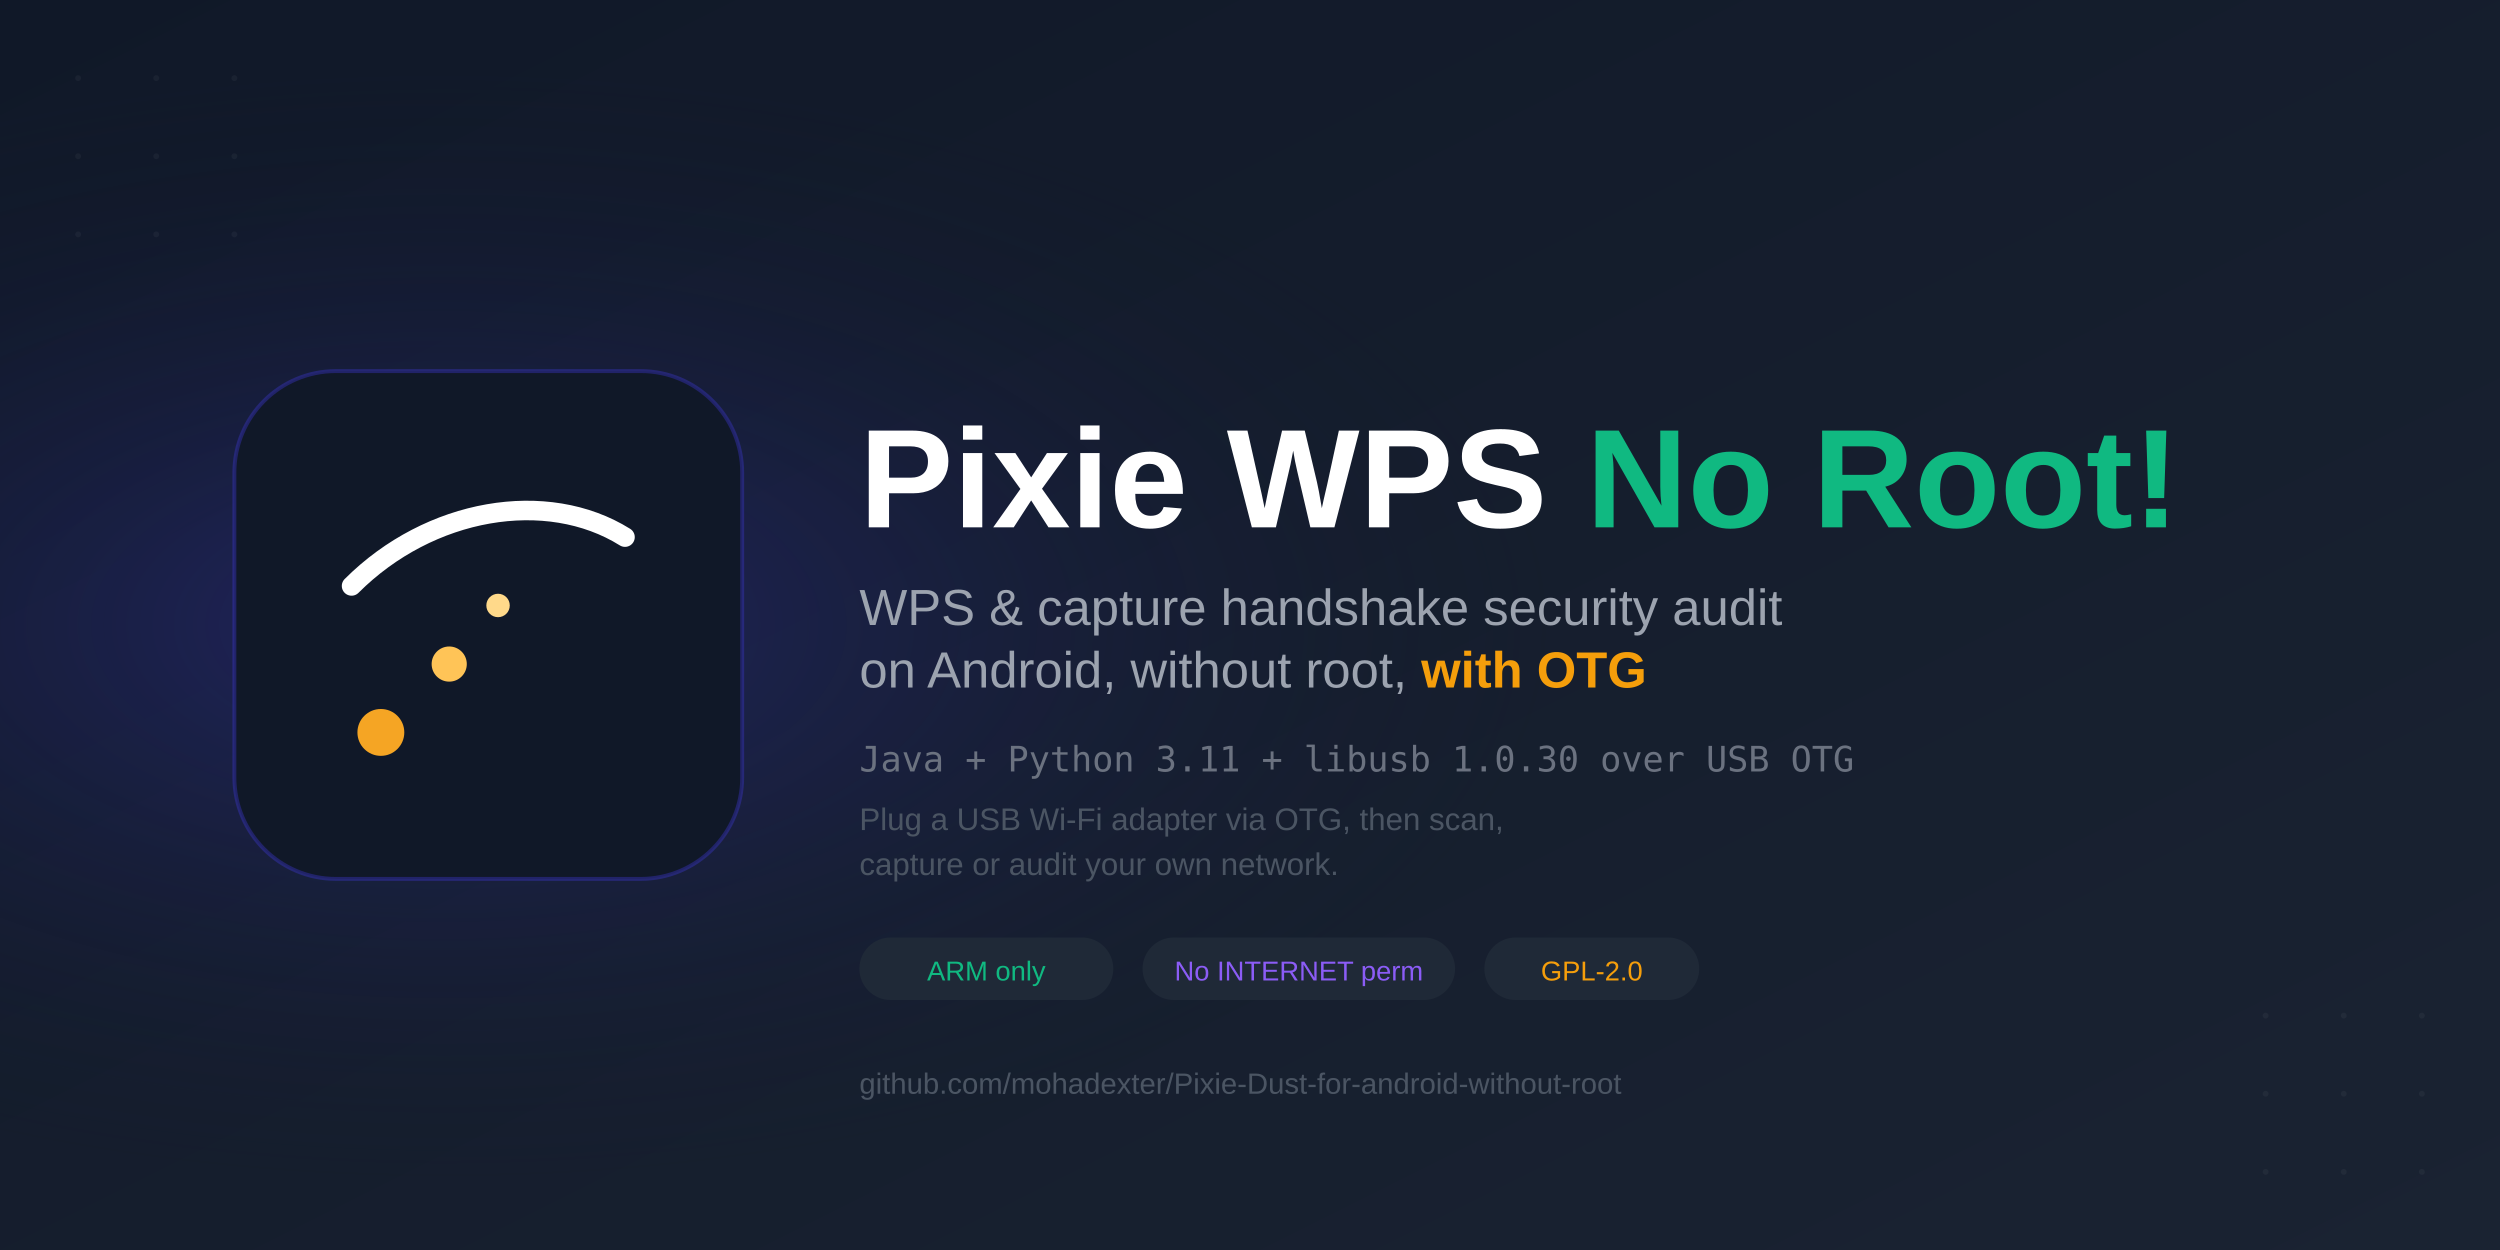
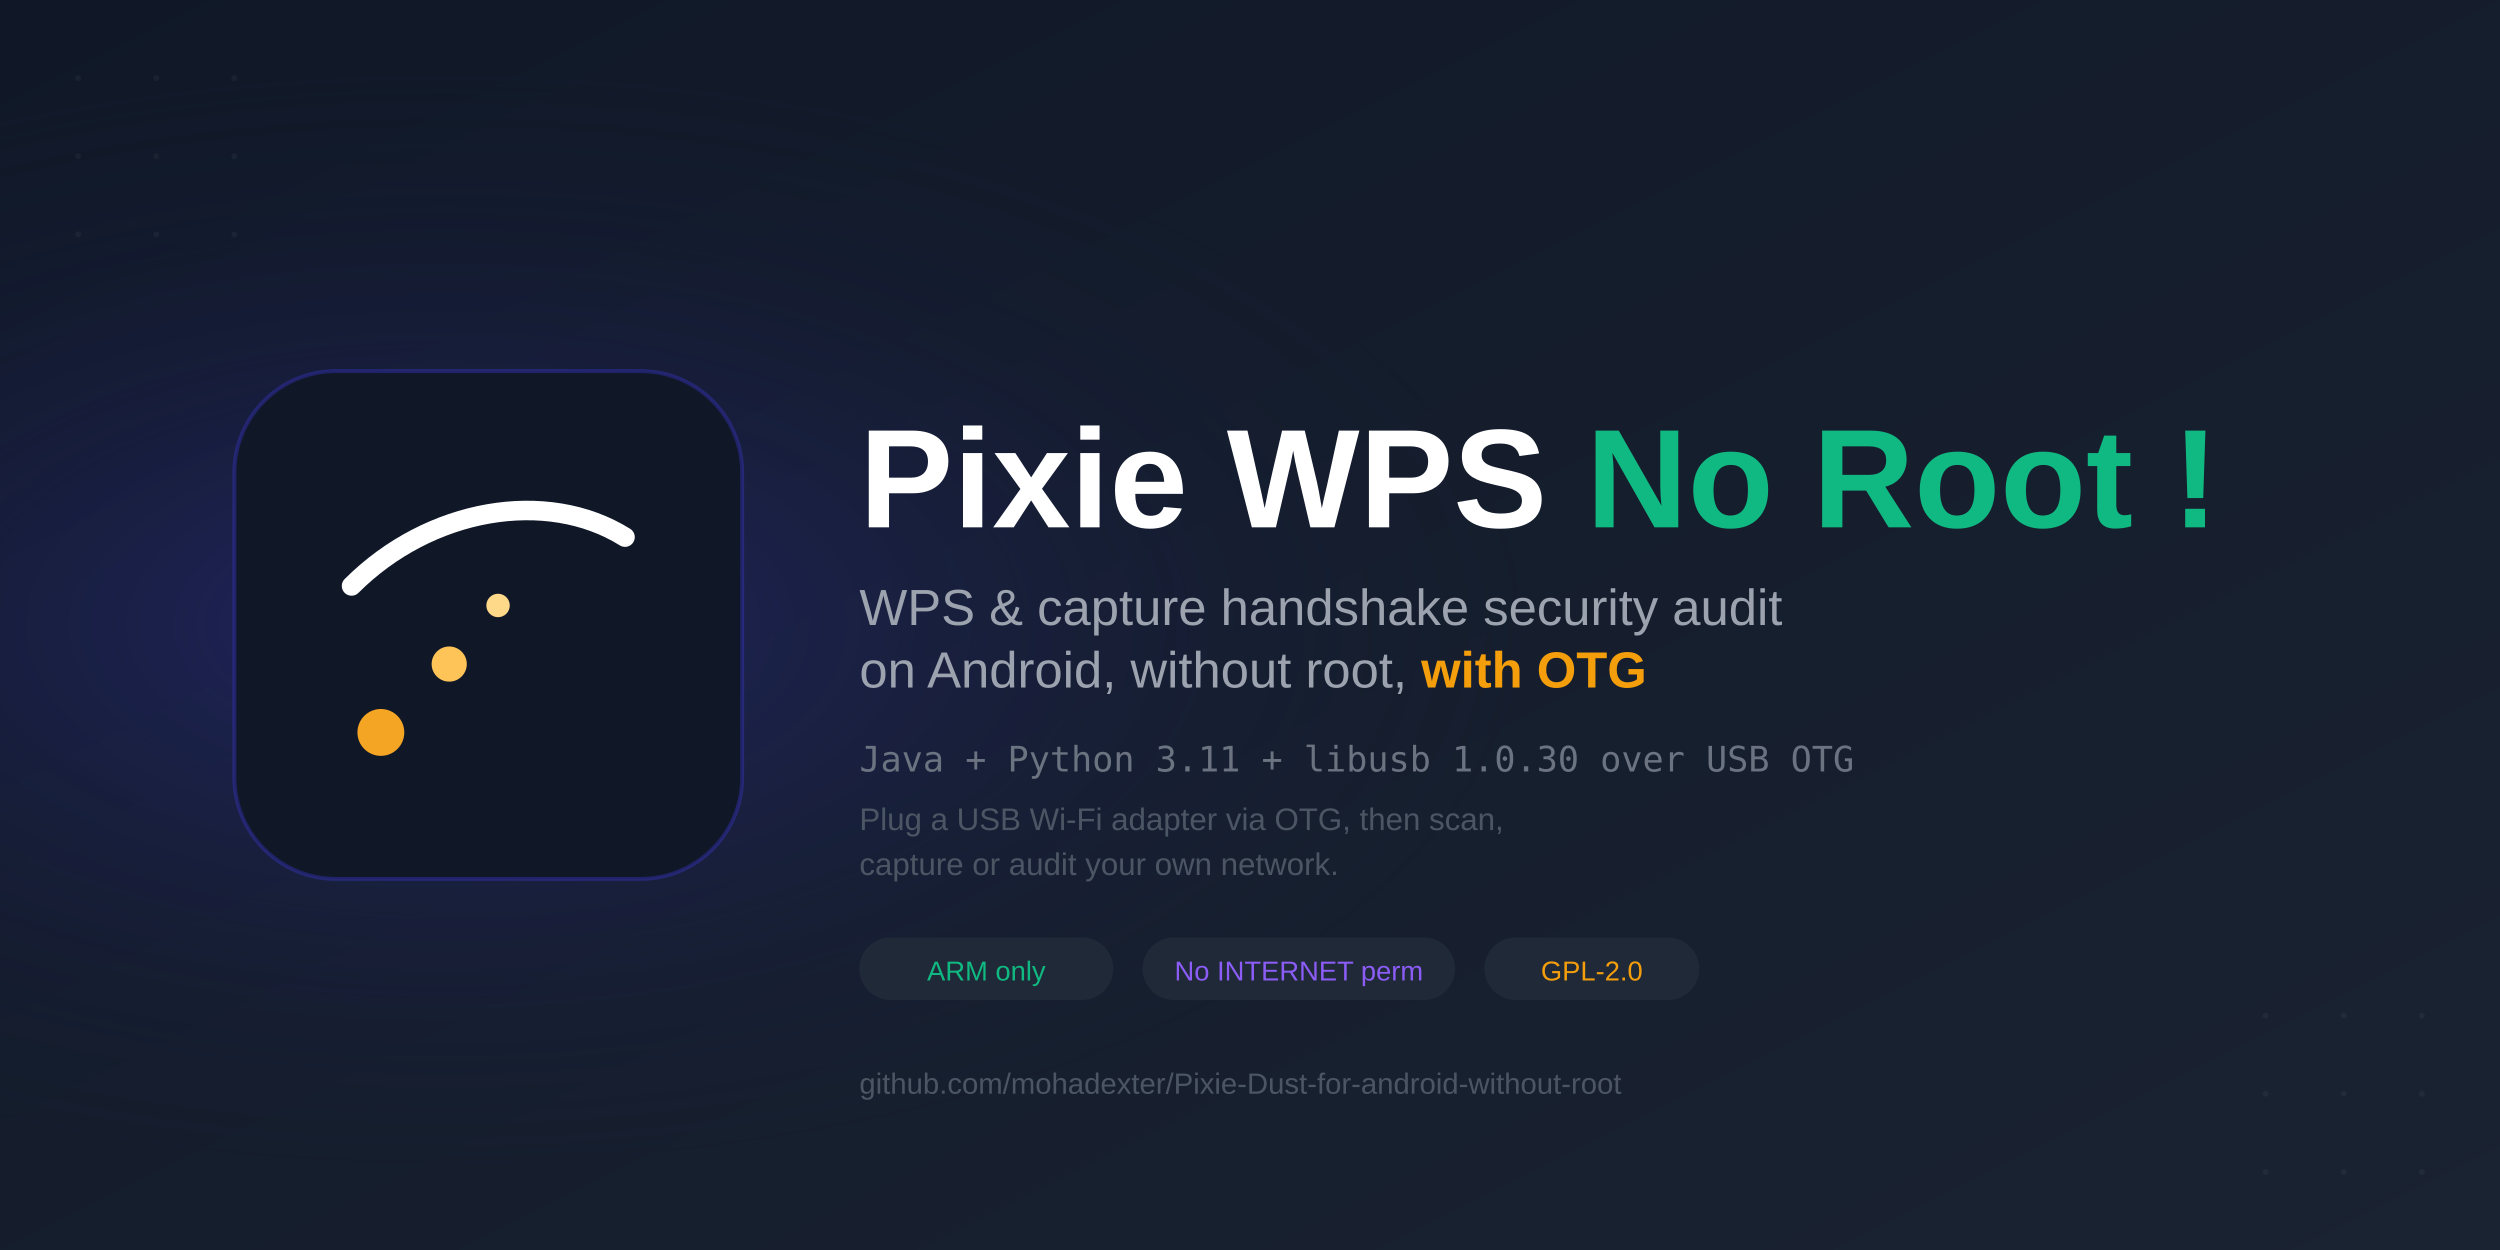
<svg xmlns="http://www.w3.org/2000/svg" width="1280" height="640" viewBox="0 0 1280 640">
  <defs>
    <linearGradient id="bg" x1="0" y1="0" x2="1" y2="1">
      <stop offset="0%" stop-color="#101828" />
      <stop offset="100%" stop-color="#1a2332" />
    </linearGradient>
    <radialGradient id="glow" cx="0.18" cy="0.5" r="0.45">
      <stop offset="0%" stop-color="#3B36C9" stop-opacity="0.35" />
      <stop offset="100%" stop-color="#101828" stop-opacity="0" />
    </radialGradient>
  </defs>
  <rect width="1280" height="640" fill="url(#bg)" />
  <rect width="1280" height="640" fill="url(#glow)" />
  <g fill="#ffffff" fill-opacity="0.04">
    <circle cx="40" cy="40" r="1.5" />
    <circle cx="80" cy="40" r="1.5" />
    <circle cx="120" cy="40" r="1.5" />
    <circle cx="40" cy="80" r="1.5" />
    <circle cx="80" cy="80" r="1.5" />
    <circle cx="120" cy="80" r="1.5" />
    <circle cx="40" cy="120" r="1.5" />
    <circle cx="80" cy="120" r="1.5" />
    <circle cx="120" cy="120" r="1.5" />
    <circle cx="1160" cy="520" r="1.5" />
    <circle cx="1200" cy="520" r="1.5" />
    <circle cx="1240" cy="520" r="1.5" />
    <circle cx="1160" cy="560" r="1.5" />
    <circle cx="1200" cy="560" r="1.5" />
    <circle cx="1240" cy="560" r="1.5" />
    <circle cx="1160" cy="600" r="1.5" />
    <circle cx="1200" cy="600" r="1.5" />
    <circle cx="1240" cy="600" r="1.5" />
  </g>
  <g transform="translate(120,190)">
    <rect width="260" height="260" rx="52" ry="52" fill="#101828" />
    <rect width="260" height="260" rx="52" ry="52" fill="none" stroke="#3B36C9" stroke-width="2" stroke-opacity="0.4" />
    <path d="M60,110 C100,70 160,60 200,85" fill="none" stroke="#FFFFFF" stroke-width="10" stroke-linecap="round" />
    <circle cx="75" cy="185" r="12" fill="#F5A524" />
    <circle cx="110" cy="150" r="9" fill="#FFC457" />
    <circle cx="135" cy="120" r="6" fill="#FFD98A" />
  </g>
-   <text x="440" y="270" font-family="Segoe UI, Arial, sans-serif" font-size="72" font-weight="700" fill="#FFFFFF">Pixie WPS <tspan fill="#10B981">No Root!</tspan>
+   <text x="440" y="270" font-family="Segoe UI, Arial, sans-serif" font-size="72" font-weight="700" fill="#FFFFFF">Pixie WPS <tspan fill="#10B981">No Root !</tspan>
  </text>
  <text x="440" y="320" font-family="Segoe UI, Arial, sans-serif" font-size="26" fill="#9CA3AF">WPS &amp; capture handshake security audit</text>
  <text x="440" y="352" font-family="Segoe UI, Arial, sans-serif" font-size="26" fill="#9CA3AF">on Android, without root, <tspan fill="#F59E0B" font-weight="700">with OTG</tspan>
  </text>
  <text x="440" y="395" font-family="Consolas, monospace" font-size="18" fill="#6B7280">Java + Python 3.11 + libusb 1.0.30 over USB OTG</text>
  <text x="440" y="425" font-family="Segoe UI, Arial, sans-serif" font-size="16" fill="#4B5563">Plug a USB Wi-Fi adapter via OTG, then scan,</text>
  <text x="440" y="448" font-family="Segoe UI, Arial, sans-serif" font-size="16" fill="#4B5563">capture or audit your own network.</text>
  <g transform="translate(440,480)">
    <rect width="130" height="32" rx="16" fill="#1F2937" />
    <text x="65" y="22" font-family="Segoe UI, Arial, sans-serif" font-size="14" fill="#10B981" text-anchor="middle">ARM only</text>
    <rect x="145" width="160" height="32" rx="16" fill="#1F2937" />
    <text x="225" y="22" font-family="Segoe UI, Arial, sans-serif" font-size="14" fill="#8B5CF6" text-anchor="middle">No INTERNET perm</text>
    <rect x="320" width="110" height="32" rx="16" fill="#1F2937" />
    <text x="375" y="22" font-family="Segoe UI, Arial, sans-serif" font-size="14" fill="#F59E0B" text-anchor="middle">GPL-2.0</text>
  </g>
  <text x="440" y="560" font-family="Segoe UI, Arial, sans-serif" font-size="15" fill="#4B5563">github.com/mohadexter/Pixie-Dust-for-android-without-root</text>
</svg>
